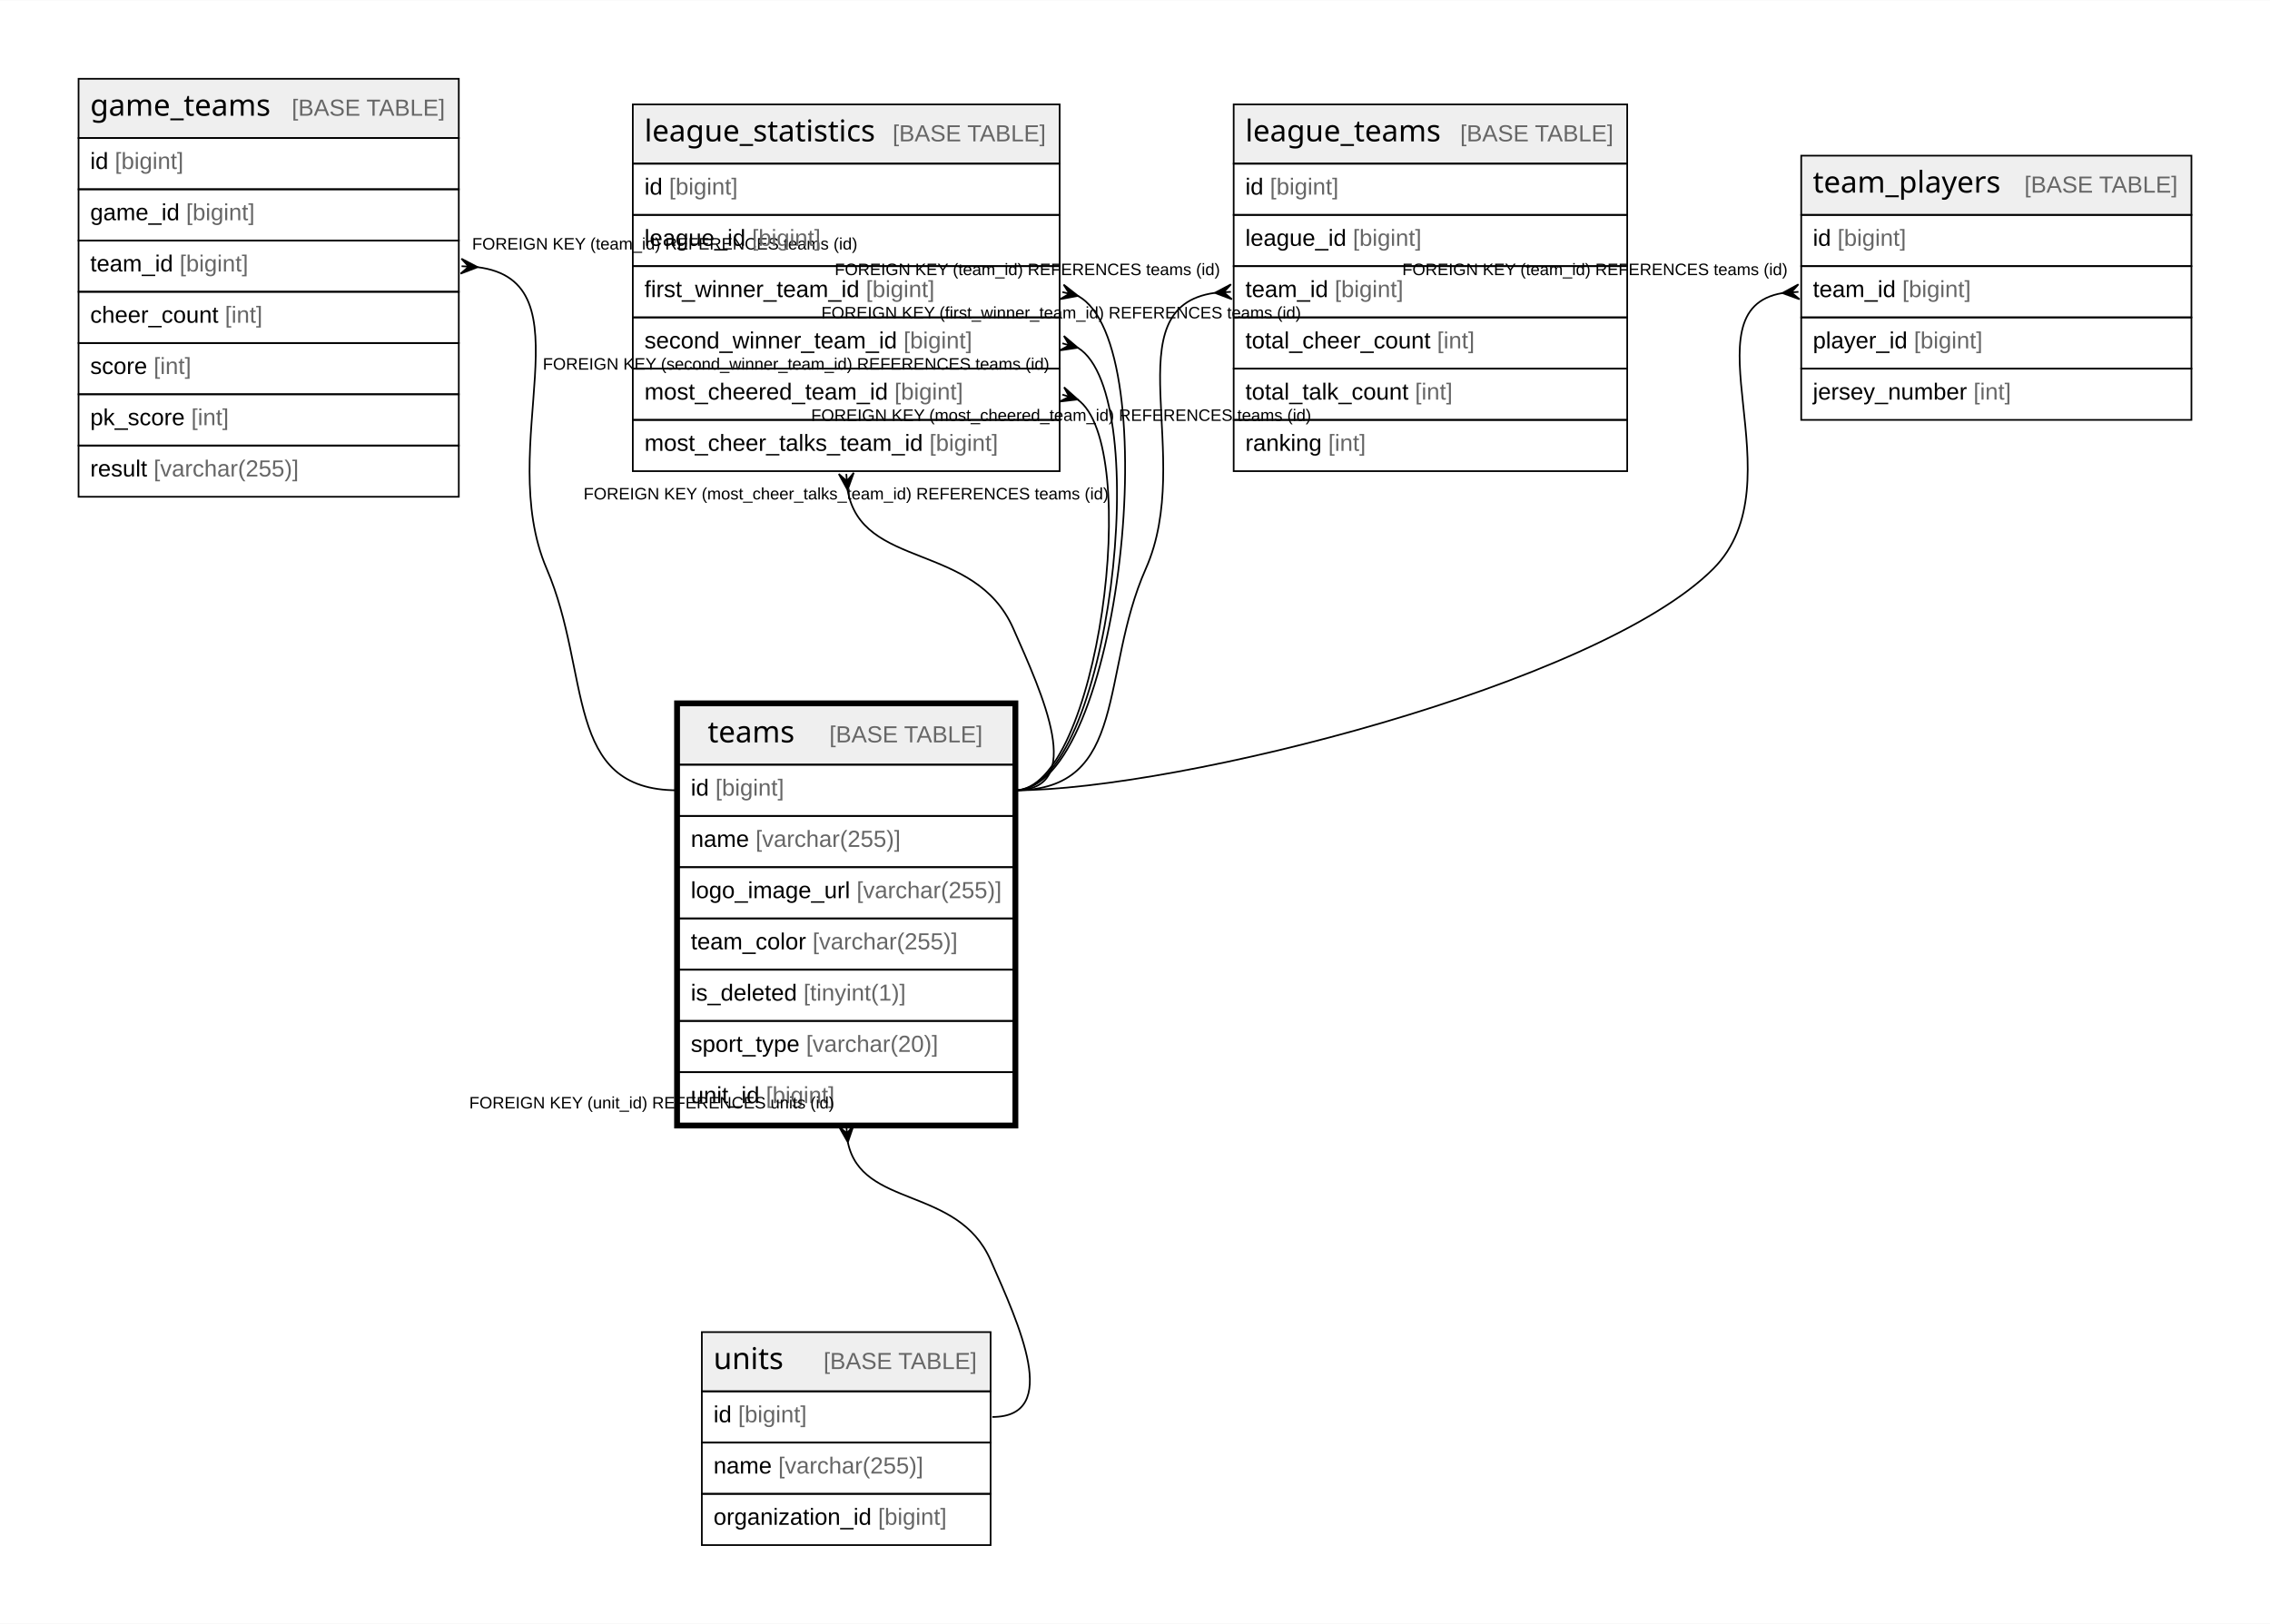
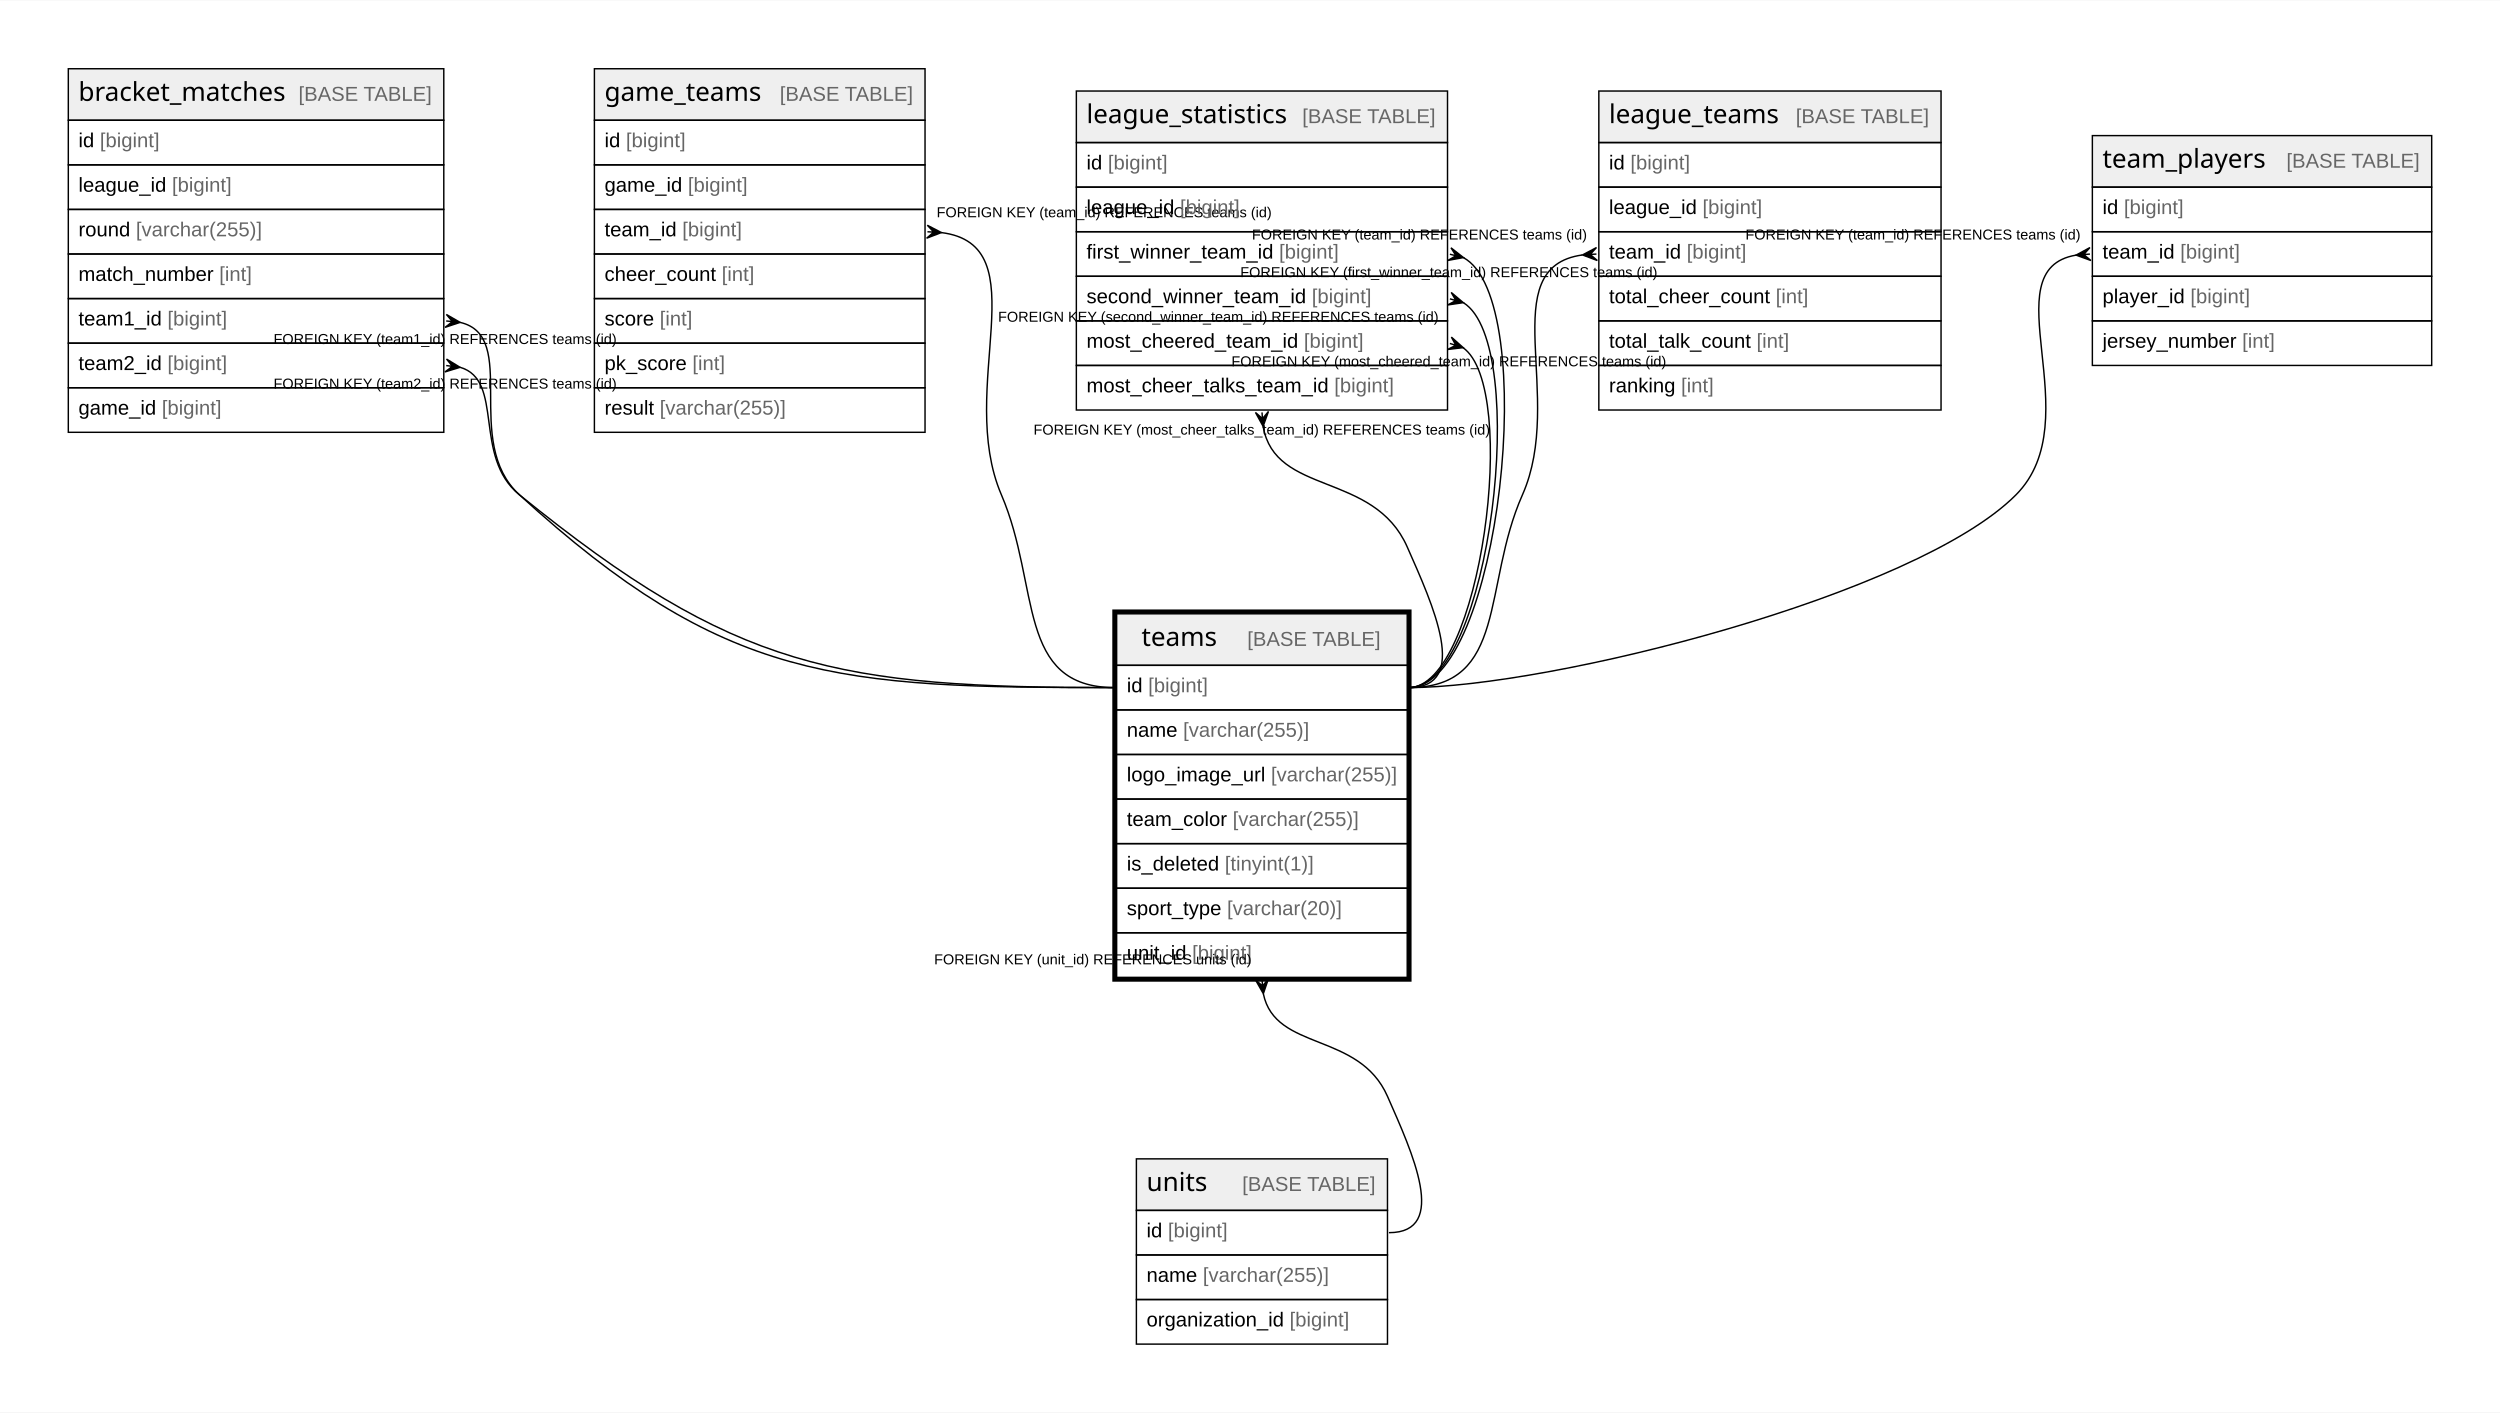
- <svg xmlns="http://www.w3.org/2000/svg" width="1364pt" height="976pt" viewBox="0.00 0.00 1363.85 975.60">
+ <svg xmlns="http://www.w3.org/2000/svg" width="1727pt" height="976pt" viewBox="0.00 0.00 1727.34 975.60">
  <g id="graph0" class="graph" transform="scale(1 1) rotate(0) translate(4 971.6)">
-     <polygon fill="white" stroke="none" points="-4,4 -4,-971.6 1359.85,-971.6 1359.85,4 -4,4" />
+     <polygon fill="white" stroke="none" points="-4,4 -4,-971.6 1723.34,-971.6 1723.34,4 -4,4" />
    <g id="node1" class="node">
-       <polygon fill="#efefef" stroke="none" points="404.04,-512.2 404.04,-547.8 604.81,-547.8 604.81,-512.2 404.04,-512.2" />
-       <polygon fill="none" stroke="black" points="404.04,-512.2 404.04,-547.8 604.81,-547.8 604.81,-512.2 404.04,-512.2" />
-       <text text-anchor="start" x="421.19" y="-525.6" font-family="Arial Bold" font-size="18.00">teams</text>
-       <text text-anchor="start" x="463.18" y="-525.6" font-family="Arial" font-size="14.00">    </text>
-       <text text-anchor="start" x="494.29" y="-525.6" font-family="Arial" font-size="14.00" fill="#666666">[BASE TABLE]</text>
-       <polygon fill="none" stroke="black" points="404.04,-481.4 404.04,-512.2 604.81,-512.2 604.81,-481.4 404.04,-481.4" />
-       <text text-anchor="start" x="411.04" y="-493.6" font-family="Arial" font-size="14.00">id </text>
-       <text text-anchor="start" x="425.83" y="-493.6" font-family="Arial" font-size="14.00" fill="#666666">[bigint]</text>
-       <polygon fill="none" stroke="black" points="404.04,-450.6 404.04,-481.4 604.81,-481.4 604.81,-450.6 404.04,-450.6" />
-       <text text-anchor="start" x="411.04" y="-462.8" font-family="Arial" font-size="14.00">name </text>
-       <text text-anchor="start" x="449.95" y="-462.8" font-family="Arial" font-size="14.00" fill="#666666">[varchar(255)]</text>
-       <polygon fill="none" stroke="black" points="404.04,-419.8 404.04,-450.6 604.81,-450.6 604.81,-419.8 404.04,-419.8" />
-       <text text-anchor="start" x="411.04" y="-432" font-family="Arial" font-size="14.00">logo_image_url </text>
-       <text text-anchor="start" x="510.66" y="-432" font-family="Arial" font-size="14.00" fill="#666666">[varchar(255)]</text>
-       <polygon fill="none" stroke="black" points="404.04,-389 404.04,-419.8 604.81,-419.8 604.81,-389 404.04,-389" />
-       <text text-anchor="start" x="411.04" y="-401.2" font-family="Arial" font-size="14.00">team_color </text>
-       <text text-anchor="start" x="484.19" y="-401.2" font-family="Arial" font-size="14.00" fill="#666666">[varchar(255)]</text>
-       <polygon fill="none" stroke="black" points="404.04,-358.2 404.04,-389 604.81,-389 604.81,-358.2 404.04,-358.2" />
-       <text text-anchor="start" x="411.04" y="-370.4" font-family="Arial" font-size="14.00">is_deleted </text>
-       <text text-anchor="start" x="478.76" y="-370.4" font-family="Arial" font-size="14.00" fill="#666666">[tinyint(1)]</text>
-       <polygon fill="none" stroke="black" points="404.04,-327.4 404.04,-358.2 604.81,-358.2 604.81,-327.4 404.04,-327.4" />
-       <text text-anchor="start" x="411.04" y="-339.6" font-family="Arial" font-size="14.00">sport_type </text>
-       <text text-anchor="start" x="480.31" y="-339.6" font-family="Arial" font-size="14.00" fill="#666666">[varchar(20)]</text>
-       <polygon fill="none" stroke="black" points="404.04,-296.6 404.04,-327.4 604.81,-327.4 604.81,-296.6 404.04,-296.6" />
-       <text text-anchor="start" x="411.04" y="-308.8" font-family="Arial" font-size="14.00">unit_id </text>
-       <text text-anchor="start" x="456.19" y="-308.8" font-family="Arial" font-size="14.00" fill="#666666">[bigint]</text>
-       <polygon fill="none" stroke="black" stroke-width="3" points="402.54,-295.1 402.54,-549.3 606.31,-549.3 606.31,-295.1 402.54,-295.1" />
-     </g>
-     <g id="node6" class="node">
-       <polygon fill="#efefef" stroke="none" points="417.68,-135.6 417.68,-171.2 591.18,-171.2 591.18,-135.6 417.68,-135.6" />
-       <polygon fill="none" stroke="black" points="417.68,-135.6 417.68,-171.2 591.18,-171.2 591.18,-135.6 417.68,-135.6" />
-       <text text-anchor="start" x="424.68" y="-149" font-family="Arial Bold" font-size="18.00">units</text>
-       <text text-anchor="start" x="459.69" y="-149" font-family="Arial" font-size="14.00">    </text>
-       <text text-anchor="start" x="490.8" y="-149" font-family="Arial" font-size="14.00" fill="#666666">[BASE TABLE]</text>
-       <polygon fill="none" stroke="black" points="417.68,-104.8 417.68,-135.6 591.18,-135.6 591.18,-104.8 417.68,-104.8" />
-       <text text-anchor="start" x="424.68" y="-117" font-family="Arial" font-size="14.00">id </text>
-       <text text-anchor="start" x="439.47" y="-117" font-family="Arial" font-size="14.00" fill="#666666">[bigint]</text>
-       <polygon fill="none" stroke="black" points="417.68,-74 417.68,-104.8 591.18,-104.8 591.18,-74 417.68,-74" />
-       <text text-anchor="start" x="424.68" y="-86.2" font-family="Arial" font-size="14.00">name </text>
-       <text text-anchor="start" x="463.59" y="-86.2" font-family="Arial" font-size="14.00" fill="#666666">[varchar(255)]</text>
-       <polygon fill="none" stroke="black" points="417.68,-43.2 417.68,-74 591.18,-74 591.18,-43.2 417.68,-43.2" />
-       <text text-anchor="start" x="424.68" y="-55.4" font-family="Arial" font-size="14.00">organization_id </text>
-       <text text-anchor="start" x="523.53" y="-55.4" font-family="Arial" font-size="14.00" fill="#666666">[bigint]</text>
-     </g>
-     <g id="edge8" class="edge">
-       <path fill="none" stroke="black" d="M505.41,-285.24C513.66,-245.32 571.44,-259.24 591.18,-214.4 608.04,-176.08 634.04,-120.2 592.18,-120.2" />
-       <polygon fill="black" stroke="black" points="505.4,-285.31 499.98,-294.84 504.9,-290.62 504.49,-294.93 504.49,-294.93 504.49,-294.93 504.9,-290.62 508.94,-295.69 505.4,-285.31" />
-       <text text-anchor="start" x="277.93" y="-305.6" font-family="Arial" font-size="10.00">FOREIGN KEY (unit_id) REFERENCES units (id)</text>
+       <polygon fill="#efefef" stroke="none" points="767.53,-512.2 767.53,-547.8 968.3,-547.8 968.3,-512.2 767.53,-512.2" />
+       <polygon fill="none" stroke="black" points="767.53,-512.2 767.53,-547.8 968.3,-547.8 968.3,-512.2 767.53,-512.2" />
+       <text text-anchor="start" x="784.68" y="-525.6" font-family="Arial Bold" font-size="18.00">teams</text>
+       <text text-anchor="start" x="826.66" y="-525.6" font-family="Arial" font-size="14.00">    </text>
+       <text text-anchor="start" x="857.78" y="-525.6" font-family="Arial" font-size="14.00" fill="#666666">[BASE TABLE]</text>
+       <polygon fill="none" stroke="black" points="767.53,-481.4 767.53,-512.2 968.3,-512.2 968.3,-481.4 767.53,-481.4" />
+       <text text-anchor="start" x="774.53" y="-493.6" font-family="Arial" font-size="14.00">id </text>
+       <text text-anchor="start" x="789.32" y="-493.6" font-family="Arial" font-size="14.00" fill="#666666">[bigint]</text>
+       <polygon fill="none" stroke="black" points="767.53,-450.6 767.53,-481.4 968.3,-481.4 968.3,-450.6 767.53,-450.6" />
+       <text text-anchor="start" x="774.53" y="-462.8" font-family="Arial" font-size="14.00">name </text>
+       <text text-anchor="start" x="813.44" y="-462.8" font-family="Arial" font-size="14.00" fill="#666666">[varchar(255)]</text>
+       <polygon fill="none" stroke="black" points="767.53,-419.8 767.53,-450.6 968.3,-450.6 968.3,-419.8 767.53,-419.8" />
+       <text text-anchor="start" x="774.53" y="-432" font-family="Arial" font-size="14.00">logo_image_url </text>
+       <text text-anchor="start" x="874.15" y="-432" font-family="Arial" font-size="14.00" fill="#666666">[varchar(255)]</text>
+       <polygon fill="none" stroke="black" points="767.53,-389 767.53,-419.8 968.3,-419.8 968.3,-389 767.53,-389" />
+       <text text-anchor="start" x="774.53" y="-401.2" font-family="Arial" font-size="14.00">team_color </text>
+       <text text-anchor="start" x="847.68" y="-401.2" font-family="Arial" font-size="14.00" fill="#666666">[varchar(255)]</text>
+       <polygon fill="none" stroke="black" points="767.53,-358.2 767.53,-389 968.3,-389 968.3,-358.2 767.53,-358.2" />
+       <text text-anchor="start" x="774.53" y="-370.4" font-family="Arial" font-size="14.00">is_deleted </text>
+       <text text-anchor="start" x="842.25" y="-370.4" font-family="Arial" font-size="14.00" fill="#666666">[tinyint(1)]</text>
+       <polygon fill="none" stroke="black" points="767.53,-327.4 767.53,-358.2 968.3,-358.2 968.3,-327.4 767.53,-327.4" />
+       <text text-anchor="start" x="774.53" y="-339.6" font-family="Arial" font-size="14.00">sport_type </text>
+       <text text-anchor="start" x="843.79" y="-339.6" font-family="Arial" font-size="14.00" fill="#666666">[varchar(20)]</text>
+       <polygon fill="none" stroke="black" points="767.53,-296.6 767.53,-327.4 968.3,-327.4 968.3,-296.6 767.53,-296.6" />
+       <text text-anchor="start" x="774.53" y="-308.8" font-family="Arial" font-size="14.00">unit_id </text>
+       <text text-anchor="start" x="819.68" y="-308.8" font-family="Arial" font-size="14.00" fill="#666666">[bigint]</text>
+       <polygon fill="none" stroke="black" stroke-width="3" points="766.03,-295.1 766.03,-549.3 969.8,-549.3 969.8,-295.1 766.03,-295.1" />
+     </g>
+     <g id="node7" class="node">
+       <polygon fill="#efefef" stroke="none" points="781.17,-135.6 781.17,-171.2 954.66,-171.2 954.66,-135.6 781.17,-135.6" />
+       <polygon fill="none" stroke="black" points="781.17,-135.6 781.17,-171.2 954.66,-171.2 954.66,-135.6 781.17,-135.6" />
+       <text text-anchor="start" x="788.17" y="-149" font-family="Arial Bold" font-size="18.00">units</text>
+       <text text-anchor="start" x="823.17" y="-149" font-family="Arial" font-size="14.00">    </text>
+       <text text-anchor="start" x="854.29" y="-149" font-family="Arial" font-size="14.00" fill="#666666">[BASE TABLE]</text>
+       <polygon fill="none" stroke="black" points="781.17,-104.8 781.17,-135.6 954.66,-135.6 954.66,-104.8 781.17,-104.8" />
+       <text text-anchor="start" x="788.17" y="-117" font-family="Arial" font-size="14.00">id </text>
+       <text text-anchor="start" x="802.95" y="-117" font-family="Arial" font-size="14.00" fill="#666666">[bigint]</text>
+       <polygon fill="none" stroke="black" points="781.17,-74 781.17,-104.8 954.66,-104.8 954.66,-74 781.17,-74" />
+       <text text-anchor="start" x="788.17" y="-86.2" font-family="Arial" font-size="14.00">name </text>
+       <text text-anchor="start" x="827.08" y="-86.2" font-family="Arial" font-size="14.00" fill="#666666">[varchar(255)]</text>
+       <polygon fill="none" stroke="black" points="781.17,-43.2 781.17,-74 954.66,-74 954.66,-43.2 781.17,-43.2" />
+       <text text-anchor="start" x="788.17" y="-55.4" font-family="Arial" font-size="14.00">organization_id </text>
+       <text text-anchor="start" x="887.01" y="-55.4" font-family="Arial" font-size="14.00" fill="#666666">[bigint]</text>
+     </g>
+     <g id="edge10" class="edge">
+       <path fill="none" stroke="black" d="M868.9,-285.24C877.15,-245.32 934.93,-259.24 954.66,-214.4 971.52,-176.08 997.53,-120.2 955.66,-120.2" />
+       <polygon fill="black" stroke="black" points="868.89,-285.31 863.47,-294.84 868.39,-290.62 867.98,-294.93 867.98,-294.93 867.98,-294.93 868.39,-290.62 872.42,-295.69 868.89,-285.31" />
+       <text text-anchor="start" x="641.42" y="-305.6" font-family="Arial" font-size="10.00">FOREIGN KEY (unit_id) REFERENCES units (id)</text>
    </g>
    <g id="node2" class="node">
-       <polygon fill="#efefef" stroke="none" points="43.2,-888.8 43.2,-924.4 271.65,-924.4 271.65,-888.8 43.2,-888.8" />
-       <polygon fill="none" stroke="black" points="43.2,-888.8 43.2,-924.4 271.65,-924.4 271.65,-888.8 43.2,-888.8" />
-       <text text-anchor="start" x="50.2" y="-902.2" font-family="Arial Bold" font-size="18.00">game_teams</text>
-       <text text-anchor="start" x="140.16" y="-902.2" font-family="Arial" font-size="14.00">    </text>
-       <text text-anchor="start" x="171.28" y="-902.2" font-family="Arial" font-size="14.00" fill="#666666">[BASE TABLE]</text>
-       <polygon fill="none" stroke="black" points="43.2,-858 43.2,-888.8 271.65,-888.8 271.65,-858 43.2,-858" />
+       <polygon fill="#efefef" stroke="none" points="43.2,-888.8 43.2,-924.4 302.63,-924.4 302.63,-888.8 43.2,-888.8" />
+       <polygon fill="none" stroke="black" points="43.2,-888.8 43.2,-924.4 302.63,-924.4 302.63,-888.8 43.2,-888.8" />
+       <text text-anchor="start" x="50.2" y="-902.2" font-family="Arial Bold" font-size="18.00">bracket_matches</text>
+       <text text-anchor="start" x="171.14" y="-902.2" font-family="Arial" font-size="14.00">    </text>
+       <text text-anchor="start" x="202.25" y="-902.2" font-family="Arial" font-size="14.00" fill="#666666">[BASE TABLE]</text>
+       <polygon fill="none" stroke="black" points="43.2,-858 43.2,-888.8 302.63,-888.8 302.63,-858 43.2,-858" />
      <text text-anchor="start" x="50.2" y="-870.2" font-family="Arial" font-size="14.00">id </text>
      <text text-anchor="start" x="64.99" y="-870.2" font-family="Arial" font-size="14.00" fill="#666666">[bigint]</text>
-       <polygon fill="none" stroke="black" points="43.2,-827.2 43.2,-858 271.65,-858 271.65,-827.2 43.2,-827.2" />
-       <text text-anchor="start" x="50.2" y="-839.4" font-family="Arial" font-size="14.00">game_id </text>
-       <text text-anchor="start" x="107.79" y="-839.4" font-family="Arial" font-size="14.00" fill="#666666">[bigint]</text>
-       <polygon fill="none" stroke="black" points="43.2,-796.4 43.2,-827.2 271.65,-827.2 271.65,-796.4 43.2,-796.4" />
-       <text text-anchor="start" x="50.2" y="-808.6" font-family="Arial" font-size="14.00">team_id </text>
-       <text text-anchor="start" x="103.9" y="-808.6" font-family="Arial" font-size="14.00" fill="#666666">[bigint]</text>
-       <polygon fill="none" stroke="black" points="43.2,-765.6 43.2,-796.4 271.65,-796.4 271.65,-765.6 43.2,-765.6" />
-       <text text-anchor="start" x="50.2" y="-777.8" font-family="Arial" font-size="14.00">cheer_count </text>
-       <text text-anchor="start" x="131.14" y="-777.8" font-family="Arial" font-size="14.00" fill="#666666">[int]</text>
-       <polygon fill="none" stroke="black" points="43.2,-734.8 43.2,-765.6 271.65,-765.6 271.65,-734.8 43.2,-734.8" />
-       <text text-anchor="start" x="50.2" y="-747" font-family="Arial" font-size="14.00">score </text>
-       <text text-anchor="start" x="88.32" y="-747" font-family="Arial" font-size="14.00" fill="#666666">[int]</text>
-       <polygon fill="none" stroke="black" points="43.2,-704 43.2,-734.8 271.65,-734.8 271.65,-704 43.2,-704" />
-       <text text-anchor="start" x="50.2" y="-716.2" font-family="Arial" font-size="14.00">pk_score </text>
-       <text text-anchor="start" x="110.9" y="-716.2" font-family="Arial" font-size="14.00" fill="#666666">[int]</text>
-       <polygon fill="none" stroke="black" points="43.2,-673.2 43.2,-704 271.65,-704 271.65,-673.2 43.2,-673.2" />
-       <text text-anchor="start" x="50.2" y="-685.4" font-family="Arial" font-size="14.00">result </text>
-       <text text-anchor="start" x="88.32" y="-685.4" font-family="Arial" font-size="14.00" fill="#666666">[varchar(255)]</text>
+       <polygon fill="none" stroke="black" points="43.2,-827.2 43.2,-858 302.63,-858 302.63,-827.2 43.2,-827.2" />
+       <text text-anchor="start" x="50.2" y="-839.4" font-family="Arial" font-size="14.00">league_id </text>
+       <text text-anchor="start" x="114.81" y="-839.4" font-family="Arial" font-size="14.00" fill="#666666">[bigint]</text>
+       <polygon fill="none" stroke="black" points="43.2,-796.4 43.2,-827.2 302.63,-827.2 302.63,-796.4 43.2,-796.4" />
+       <text text-anchor="start" x="50.2" y="-808.6" font-family="Arial" font-size="14.00">round </text>
+       <text text-anchor="start" x="89.9" y="-808.6" font-family="Arial" font-size="14.00" fill="#666666">[varchar(255)]</text>
+       <polygon fill="none" stroke="black" points="43.2,-765.6 43.2,-796.4 302.63,-796.4 302.63,-765.6 43.2,-765.6" />
+       <text text-anchor="start" x="50.2" y="-777.8" font-family="Arial" font-size="14.00">match_number </text>
+       <text text-anchor="start" x="147.47" y="-777.8" font-family="Arial" font-size="14.00" fill="#666666">[int]</text>
+       <polygon fill="none" stroke="black" points="43.2,-734.8 43.2,-765.6 302.63,-765.6 302.63,-734.8 43.2,-734.8" />
+       <text text-anchor="start" x="50.2" y="-747" font-family="Arial" font-size="14.00">team1_id </text>
+       <text text-anchor="start" x="111.68" y="-747" font-family="Arial" font-size="14.00" fill="#666666">[bigint]</text>
+       <polygon fill="none" stroke="black" points="43.2,-704 43.2,-734.8 302.63,-734.8 302.63,-704 43.2,-704" />
+       <text text-anchor="start" x="50.2" y="-716.2" font-family="Arial" font-size="14.00">team2_id </text>
+       <text text-anchor="start" x="111.68" y="-716.2" font-family="Arial" font-size="14.00" fill="#666666">[bigint]</text>
+       <polygon fill="none" stroke="black" points="43.2,-673.2 43.2,-704 302.63,-704 302.63,-673.2 43.2,-673.2" />
+       <text text-anchor="start" x="50.2" y="-685.4" font-family="Arial" font-size="14.00">game_id </text>
+       <text text-anchor="start" x="107.79" y="-685.4" font-family="Arial" font-size="14.00" fill="#666666">[bigint]</text>
    </g>
    <g id="edge1" class="edge">
-       <path fill="none" stroke="black" d="M282.68,-811.23C351.23,-802.86 292.72,-703.89 324.43,-630 351.53,-566.83 334.3,-496.8 403.04,-496.8" />
-       <polygon fill="black" stroke="black" points="282.97,-811.21 272.73,-807.29 277.65,-811.52 273.32,-811.76 273.32,-811.76 273.32,-811.76 277.65,-811.52 273.24,-816.27 282.97,-811.21" />
-       <text text-anchor="start" x="279.65" y="-821.8" font-family="Arial" font-size="10.00">FOREIGN KEY (team_id) REFERENCES teams (id)</text>
+       <path fill="none" stroke="black" d="M313.83,-749.16C355.52,-739.62 314.88,-666.57 354.91,-630 496.88,-500.31 574.25,-496.8 766.53,-496.8" />
+       <polygon fill="black" stroke="black" points="313.91,-749.16 303.5,-745.69 308.6,-749.69 304.29,-750.13 304.29,-750.13 304.29,-750.13 308.6,-749.69 304.41,-754.64 313.91,-749.16" />
+       <text text-anchor="start" x="184.99" y="-734.2" font-family="Arial" font-size="10.00">FOREIGN KEY (team1_id) REFERENCES teams (id)</text>
+     </g>
+     <g id="edge2" class="edge">
+       <path fill="none" stroke="black" d="M313.84,-718.12C344.75,-709.23 322.39,-656.38 354.91,-630 504.25,-508.88 574.25,-496.8 766.53,-496.8" />
+       <polygon fill="black" stroke="black" points="313.88,-718.11 303.4,-714.89 308.59,-718.78 304.29,-719.32 304.29,-719.32 304.29,-719.32 308.59,-718.78 304.52,-723.82 313.88,-718.11" />
+       <text text-anchor="start" x="184.99" y="-703.4" font-family="Arial" font-size="10.00">FOREIGN KEY (team2_id) REFERENCES teams (id)</text>
    </g>
    <g id="node3" class="node">
-       <polygon fill="#efefef" stroke="none" points="376.2,-873.4 376.2,-909 632.66,-909 632.66,-873.4 376.2,-873.4" />
-       <polygon fill="none" stroke="black" points="376.2,-873.4 376.2,-909 632.66,-909 632.66,-873.4 376.2,-873.4" />
-       <text text-anchor="start" x="383.2" y="-886.8" font-family="Arial Bold" font-size="18.00">league_statistics</text>
-       <text text-anchor="start" x="501.17" y="-886.8" font-family="Arial" font-size="14.00">    </text>
-       <text text-anchor="start" x="532.28" y="-886.8" font-family="Arial" font-size="14.00" fill="#666666">[BASE TABLE]</text>
-       <polygon fill="none" stroke="black" points="376.2,-842.6 376.2,-873.4 632.66,-873.4 632.66,-842.6 376.2,-842.6" />
-       <text text-anchor="start" x="383.2" y="-854.8" font-family="Arial" font-size="14.00">id </text>
-       <text text-anchor="start" x="397.99" y="-854.8" font-family="Arial" font-size="14.00" fill="#666666">[bigint]</text>
-       <polygon fill="none" stroke="black" points="376.2,-811.8 376.2,-842.6 632.66,-842.6 632.66,-811.8 376.2,-811.8" />
-       <text text-anchor="start" x="383.2" y="-824" font-family="Arial" font-size="14.00">league_id </text>
-       <text text-anchor="start" x="447.81" y="-824" font-family="Arial" font-size="14.00" fill="#666666">[bigint]</text>
-       <polygon fill="none" stroke="black" points="376.2,-781 376.2,-811.8 632.66,-811.8 632.66,-781 376.2,-781" />
-       <text text-anchor="start" x="383.2" y="-793.2" font-family="Arial" font-size="14.00">first_winner_team_id </text>
-       <text text-anchor="start" x="516.26" y="-793.2" font-family="Arial" font-size="14.00" fill="#666666">[bigint]</text>
-       <polygon fill="none" stroke="black" points="376.2,-750.2 376.2,-781 632.66,-781 632.66,-750.2 376.2,-750.2" />
-       <text text-anchor="start" x="383.2" y="-762.4" font-family="Arial" font-size="14.00">second_winner_team_id </text>
-       <text text-anchor="start" x="538.85" y="-762.4" font-family="Arial" font-size="14.00" fill="#666666">[bigint]</text>
-       <polygon fill="none" stroke="black" points="376.2,-719.4 376.2,-750.2 632.66,-750.2 632.66,-719.4 376.2,-719.4" />
-       <text text-anchor="start" x="383.2" y="-731.6" font-family="Arial" font-size="14.00">most_cheered_team_id </text>
-       <text text-anchor="start" x="533.4" y="-731.6" font-family="Arial" font-size="14.00" fill="#666666">[bigint]</text>
-       <polygon fill="none" stroke="black" points="376.2,-688.6 376.2,-719.4 632.66,-719.4 632.66,-688.6 376.2,-688.6" />
-       <text text-anchor="start" x="383.2" y="-700.8" font-family="Arial" font-size="14.00">most_cheer_talks_team_id </text>
-       <text text-anchor="start" x="554.4" y="-700.8" font-family="Arial" font-size="14.00" fill="#666666">[bigint]</text>
-     </g>
-     <g id="edge2" class="edge">
-       <path fill="none" stroke="black" d="M643.45,-793.99C697.47,-765.63 669.15,-496.8 605.81,-496.8" />
-       <polygon fill="black" stroke="black" points="643.69,-793.93 632.9,-791.95 638.51,-795.2 634.3,-796.24 634.3,-796.24 634.3,-796.24 638.51,-795.2 635.06,-800.69 643.69,-793.93" />
-       <text text-anchor="start" x="489.45" y="-780.4" font-family="Arial" font-size="10.00">FOREIGN KEY (first_winner_team_id) REFERENCES teams (id)</text>
+       <polygon fill="#efefef" stroke="none" points="406.69,-888.8 406.69,-924.4 635.14,-924.4 635.14,-888.8 406.69,-888.8" />
+       <polygon fill="none" stroke="black" points="406.69,-888.8 406.69,-924.4 635.14,-924.4 635.14,-888.8 406.69,-888.8" />
+       <text text-anchor="start" x="413.69" y="-902.2" font-family="Arial Bold" font-size="18.00">game_teams</text>
+       <text text-anchor="start" x="503.65" y="-902.2" font-family="Arial" font-size="14.00">    </text>
+       <text text-anchor="start" x="534.77" y="-902.2" font-family="Arial" font-size="14.00" fill="#666666">[BASE TABLE]</text>
+       <polygon fill="none" stroke="black" points="406.69,-858 406.69,-888.8 635.14,-888.8 635.14,-858 406.69,-858" />
+       <text text-anchor="start" x="413.69" y="-870.2" font-family="Arial" font-size="14.00">id </text>
+       <text text-anchor="start" x="428.47" y="-870.2" font-family="Arial" font-size="14.00" fill="#666666">[bigint]</text>
+       <polygon fill="none" stroke="black" points="406.69,-827.2 406.69,-858 635.14,-858 635.14,-827.2 406.69,-827.2" />
+       <text text-anchor="start" x="413.69" y="-839.4" font-family="Arial" font-size="14.00">game_id </text>
+       <text text-anchor="start" x="471.28" y="-839.4" font-family="Arial" font-size="14.00" fill="#666666">[bigint]</text>
+       <polygon fill="none" stroke="black" points="406.69,-796.4 406.69,-827.2 635.14,-827.2 635.14,-796.4 406.69,-796.4" />
+       <text text-anchor="start" x="413.69" y="-808.6" font-family="Arial" font-size="14.00">team_id </text>
+       <text text-anchor="start" x="467.38" y="-808.6" font-family="Arial" font-size="14.00" fill="#666666">[bigint]</text>
+       <polygon fill="none" stroke="black" points="406.69,-765.6 406.69,-796.4 635.14,-796.4 635.14,-765.6 406.69,-765.6" />
+       <text text-anchor="start" x="413.69" y="-777.8" font-family="Arial" font-size="14.00">cheer_count </text>
+       <text text-anchor="start" x="494.63" y="-777.8" font-family="Arial" font-size="14.00" fill="#666666">[int]</text>
+       <polygon fill="none" stroke="black" points="406.69,-734.8 406.69,-765.6 635.14,-765.6 635.14,-734.8 406.69,-734.8" />
+       <text text-anchor="start" x="413.69" y="-747" font-family="Arial" font-size="14.00">score </text>
+       <text text-anchor="start" x="451.81" y="-747" font-family="Arial" font-size="14.00" fill="#666666">[int]</text>
+       <polygon fill="none" stroke="black" points="406.69,-704 406.69,-734.8 635.14,-734.8 635.14,-704 406.69,-704" />
+       <text text-anchor="start" x="413.69" y="-716.2" font-family="Arial" font-size="14.00">pk_score </text>
+       <text text-anchor="start" x="474.38" y="-716.2" font-family="Arial" font-size="14.00" fill="#666666">[int]</text>
+       <polygon fill="none" stroke="black" points="406.69,-673.2 406.69,-704 635.14,-704 635.14,-673.2 406.69,-673.2" />
+       <text text-anchor="start" x="413.69" y="-685.4" font-family="Arial" font-size="14.00">result </text>
+       <text text-anchor="start" x="451.81" y="-685.4" font-family="Arial" font-size="14.00" fill="#666666">[varchar(255)]</text>
    </g>
    <g id="edge3" class="edge">
-       <path fill="none" stroke="black" d="M643.21,-731.79C683.09,-704.24 655.52,-496.8 605.81,-496.8" />
-       <polygon fill="black" stroke="black" points="643.51,-731.69 632.62,-730.41 638.42,-733.3 634.29,-734.6 634.29,-734.6 634.29,-734.6 638.42,-733.3 635.33,-738.99 643.51,-731.69" />
-       <text text-anchor="start" x="483.33" y="-718.8" font-family="Arial" font-size="10.00">FOREIGN KEY (most_cheered_team_id) REFERENCES teams (id)</text>
+       <path fill="none" stroke="black" d="M646.16,-811.23C714.72,-802.86 656.21,-703.89 687.91,-630 715.02,-566.83 697.79,-496.8 766.53,-496.8" />
+       <polygon fill="black" stroke="black" points="646.46,-811.21 636.22,-807.29 641.13,-811.52 636.81,-811.76 636.81,-811.76 636.81,-811.76 641.13,-811.52 636.73,-816.27 646.46,-811.21" />
+       <text text-anchor="start" x="643.14" y="-821.8" font-family="Arial" font-size="10.00">FOREIGN KEY (team_id) REFERENCES teams (id)</text>
+     </g>
+     <g id="node4" class="node">
+       <polygon fill="#efefef" stroke="none" points="739.69,-873.4 739.69,-909 996.14,-909 996.14,-873.4 739.69,-873.4" />
+       <polygon fill="none" stroke="black" points="739.69,-873.4 739.69,-909 996.14,-909 996.14,-873.4 739.69,-873.4" />
+       <text text-anchor="start" x="746.69" y="-886.8" font-family="Arial Bold" font-size="18.00">league_statistics</text>
+       <text text-anchor="start" x="864.65" y="-886.8" font-family="Arial" font-size="14.00">    </text>
+       <text text-anchor="start" x="895.77" y="-886.8" font-family="Arial" font-size="14.00" fill="#666666">[BASE TABLE]</text>
+       <polygon fill="none" stroke="black" points="739.69,-842.6 739.69,-873.4 996.14,-873.4 996.14,-842.6 739.69,-842.6" />
+       <text text-anchor="start" x="746.69" y="-854.8" font-family="Arial" font-size="14.00">id </text>
+       <text text-anchor="start" x="761.47" y="-854.8" font-family="Arial" font-size="14.00" fill="#666666">[bigint]</text>
+       <polygon fill="none" stroke="black" points="739.69,-811.8 739.69,-842.6 996.14,-842.6 996.14,-811.8 739.69,-811.8" />
+       <text text-anchor="start" x="746.69" y="-824" font-family="Arial" font-size="14.00">league_id </text>
+       <text text-anchor="start" x="811.3" y="-824" font-family="Arial" font-size="14.00" fill="#666666">[bigint]</text>
+       <polygon fill="none" stroke="black" points="739.69,-781 739.69,-811.8 996.14,-811.8 996.14,-781 739.69,-781" />
+       <text text-anchor="start" x="746.69" y="-793.2" font-family="Arial" font-size="14.00">first_winner_team_id </text>
+       <text text-anchor="start" x="879.75" y="-793.2" font-family="Arial" font-size="14.00" fill="#666666">[bigint]</text>
+       <polygon fill="none" stroke="black" points="739.69,-750.2 739.69,-781 996.14,-781 996.14,-750.2 739.69,-750.2" />
+       <text text-anchor="start" x="746.69" y="-762.4" font-family="Arial" font-size="14.00">second_winner_team_id </text>
+       <text text-anchor="start" x="902.34" y="-762.4" font-family="Arial" font-size="14.00" fill="#666666">[bigint]</text>
+       <polygon fill="none" stroke="black" points="739.69,-719.4 739.69,-750.2 996.14,-750.2 996.14,-719.4 739.69,-719.4" />
+       <text text-anchor="start" x="746.69" y="-731.6" font-family="Arial" font-size="14.00">most_cheered_team_id </text>
+       <text text-anchor="start" x="896.88" y="-731.6" font-family="Arial" font-size="14.00" fill="#666666">[bigint]</text>
+       <polygon fill="none" stroke="black" points="739.69,-688.6 739.69,-719.4 996.14,-719.4 996.14,-688.6 739.69,-688.6" />
+       <text text-anchor="start" x="746.69" y="-700.8" font-family="Arial" font-size="14.00">most_cheer_talks_team_id </text>
+       <text text-anchor="start" x="917.88" y="-700.8" font-family="Arial" font-size="14.00" fill="#666666">[bigint]</text>
    </g>
    <g id="edge4" class="edge">
-       <path fill="none" stroke="black" d="M505.23,-677.41C513.41,-629.12 581.69,-646.43 604.81,-594 622.24,-554.47 649.01,-496.8 605.81,-496.8" />
-       <polygon fill="black" stroke="black" points="505.24,-677.3 499.97,-686.91 504.82,-682.62 504.48,-686.93 504.48,-686.93 504.48,-686.93 504.82,-682.62 508.94,-687.62 505.24,-677.3" />
-       <text text-anchor="start" x="346.6" y="-671.6" font-family="Arial" font-size="10.00">FOREIGN KEY (most_cheer_talks_team_id) REFERENCES teams (id)</text>
+       <path fill="none" stroke="black" d="M1006.94,-793.99C1060.96,-765.63 1032.63,-496.8 969.3,-496.8" />
+       <polygon fill="black" stroke="black" points="1007.18,-793.93 996.39,-791.95 1002,-795.2 997.79,-796.24 997.79,-796.24 997.79,-796.24 1002,-795.2 998.54,-800.69 1007.18,-793.93" />
+       <text text-anchor="start" x="852.94" y="-780.4" font-family="Arial" font-size="10.00">FOREIGN KEY (first_winner_team_id) REFERENCES teams (id)</text>
    </g>
    <g id="edge5" class="edge">
-       <path fill="none" stroke="black" d="M643.61,-762.76C690.22,-734.04 662.23,-496.8 605.81,-496.8" />
-       <polygon fill="black" stroke="black" points="643.59,-762.77 632.74,-761.18 638.46,-764.23 634.3,-765.42 634.3,-765.42 634.3,-765.42 638.46,-764.23 635.21,-769.84 643.59,-762.77" />
-       <text text-anchor="start" x="322.11" y="-749.6" font-family="Arial" font-size="10.00">FOREIGN KEY (second_winner_team_id) REFERENCES teams (id)</text>
-     </g>
-     <g id="node4" class="node">
-       <polygon fill="#efefef" stroke="none" points="737.21,-873.4 737.21,-909 973.65,-909 973.65,-873.4 737.21,-873.4" />
-       <polygon fill="none" stroke="black" points="737.21,-873.4 737.21,-909 973.65,-909 973.65,-873.4 737.21,-873.4" />
-       <text text-anchor="start" x="744.21" y="-886.8" font-family="Arial Bold" font-size="18.00">league_teams</text>
-       <text text-anchor="start" x="842.16" y="-886.8" font-family="Arial" font-size="14.00">    </text>
-       <text text-anchor="start" x="873.28" y="-886.8" font-family="Arial" font-size="14.00" fill="#666666">[BASE TABLE]</text>
-       <polygon fill="none" stroke="black" points="737.21,-842.6 737.21,-873.4 973.65,-873.4 973.65,-842.6 737.21,-842.6" />
-       <text text-anchor="start" x="744.21" y="-854.8" font-family="Arial" font-size="14.00">id </text>
-       <text text-anchor="start" x="758.99" y="-854.8" font-family="Arial" font-size="14.00" fill="#666666">[bigint]</text>
-       <polygon fill="none" stroke="black" points="737.21,-811.8 737.21,-842.6 973.65,-842.6 973.65,-811.8 737.21,-811.8" />
-       <text text-anchor="start" x="744.21" y="-824" font-family="Arial" font-size="14.00">league_id </text>
-       <text text-anchor="start" x="808.82" y="-824" font-family="Arial" font-size="14.00" fill="#666666">[bigint]</text>
-       <polygon fill="none" stroke="black" points="737.21,-781 737.21,-811.8 973.65,-811.8 973.65,-781 737.21,-781" />
-       <text text-anchor="start" x="744.21" y="-793.2" font-family="Arial" font-size="14.00">team_id </text>
-       <text text-anchor="start" x="797.9" y="-793.2" font-family="Arial" font-size="14.00" fill="#666666">[bigint]</text>
-       <polygon fill="none" stroke="black" points="737.21,-750.2 737.21,-781 973.65,-781 973.65,-750.2 737.21,-750.2" />
-       <text text-anchor="start" x="744.21" y="-762.4" font-family="Arial" font-size="14.00">total_cheer_count </text>
-       <text text-anchor="start" x="859.4" y="-762.4" font-family="Arial" font-size="14.00" fill="#666666">[int]</text>
-       <polygon fill="none" stroke="black" points="737.21,-719.4 737.21,-750.2 973.65,-750.2 973.65,-719.4 737.21,-719.4" />
-       <text text-anchor="start" x="744.21" y="-731.6" font-family="Arial" font-size="14.00">total_talk_count </text>
-       <text text-anchor="start" x="846.16" y="-731.6" font-family="Arial" font-size="14.00" fill="#666666">[int]</text>
-       <polygon fill="none" stroke="black" points="737.21,-688.6 737.21,-719.4 973.65,-719.4 973.65,-688.6 737.21,-688.6" />
-       <text text-anchor="start" x="744.21" y="-700.8" font-family="Arial" font-size="14.00">ranking </text>
-       <text text-anchor="start" x="794.01" y="-700.8" font-family="Arial" font-size="14.00" fill="#666666">[int]</text>
+       <path fill="none" stroke="black" d="M1006.69,-731.79C1046.58,-704.24 1019.01,-496.8 969.3,-496.8" />
+       <polygon fill="black" stroke="black" points="1007,-731.69 996.11,-730.41 1001.91,-733.3 997.78,-734.6 997.78,-734.6 997.78,-734.6 1001.91,-733.3 998.81,-738.99 1007,-731.69" />
+       <text text-anchor="start" x="846.82" y="-718.8" font-family="Arial" font-size="10.00">FOREIGN KEY (most_cheered_team_id) REFERENCES teams (id)</text>
    </g>
    <g id="edge6" class="edge">
-       <path fill="none" stroke="black" d="M725.8,-795.73C664.11,-787.12 714.29,-697.35 684.43,-630 656.56,-567.16 674.55,-496.8 605.81,-496.8" />
-       <polygon fill="black" stroke="black" points="725.89,-795.74 735.58,-800.87 731.22,-796.08 735.54,-796.36 735.54,-796.36 735.54,-796.36 731.22,-796.08 736.16,-791.89 725.89,-795.74" />
-       <text text-anchor="start" x="497.49" y="-806.4" font-family="Arial" font-size="10.00">FOREIGN KEY (team_id) REFERENCES teams (id)</text>
+       <path fill="none" stroke="black" d="M868.72,-677.41C876.9,-629.12 945.17,-646.43 968.3,-594 985.73,-554.47 1012.5,-496.8 969.3,-496.8" />
+       <polygon fill="black" stroke="black" points="868.73,-677.3 863.45,-686.91 868.31,-682.62 867.97,-686.93 867.97,-686.93 867.97,-686.93 868.31,-682.62 872.43,-687.62 868.73,-677.3" />
+       <text text-anchor="start" x="710.09" y="-671.6" font-family="Arial" font-size="10.00">FOREIGN KEY (most_cheer_talks_team_id) REFERENCES teams (id)</text>
+     </g>
+     <g id="edge7" class="edge">
+       <path fill="none" stroke="black" d="M1007.1,-762.76C1053.7,-734.04 1025.71,-496.8 969.3,-496.8" />
+       <polygon fill="black" stroke="black" points="1007.08,-762.77 996.23,-761.18 1001.95,-764.23 997.78,-765.42 997.78,-765.42 997.78,-765.42 1001.95,-764.23 998.7,-769.84 1007.08,-762.77" />
+       <text text-anchor="start" x="685.6" y="-749.6" font-family="Arial" font-size="10.00">FOREIGN KEY (second_winner_team_id) REFERENCES teams (id)</text>
    </g>
    <g id="node5" class="node">
-       <polygon fill="#efefef" stroke="none" points="1078.2,-842.6 1078.2,-878.2 1312.65,-878.2 1312.65,-842.6 1078.2,-842.6" />
-       <polygon fill="none" stroke="black" points="1078.2,-842.6 1078.2,-878.2 1312.65,-878.2 1312.65,-842.6 1078.2,-842.6" />
-       <text text-anchor="start" x="1085.2" y="-856" font-family="Arial Bold" font-size="18.00">team_players</text>
-       <text text-anchor="start" x="1181.16" y="-856" font-family="Arial" font-size="14.00">    </text>
-       <text text-anchor="start" x="1212.28" y="-856" font-family="Arial" font-size="14.00" fill="#666666">[BASE TABLE]</text>
-       <polygon fill="none" stroke="black" points="1078.2,-811.8 1078.2,-842.6 1312.65,-842.6 1312.65,-811.8 1078.2,-811.8" />
-       <text text-anchor="start" x="1085.2" y="-824" font-family="Arial" font-size="14.00">id </text>
-       <text text-anchor="start" x="1099.99" y="-824" font-family="Arial" font-size="14.00" fill="#666666">[bigint]</text>
-       <polygon fill="none" stroke="black" points="1078.2,-781 1078.2,-811.8 1312.65,-811.8 1312.65,-781 1078.2,-781" />
-       <text text-anchor="start" x="1085.2" y="-793.2" font-family="Arial" font-size="14.00">team_id </text>
-       <text text-anchor="start" x="1138.9" y="-793.2" font-family="Arial" font-size="14.00" fill="#666666">[bigint]</text>
-       <polygon fill="none" stroke="black" points="1078.2,-750.2 1078.2,-781 1312.65,-781 1312.65,-750.2 1078.2,-750.2" />
-       <text text-anchor="start" x="1085.2" y="-762.4" font-family="Arial" font-size="14.00">player_id </text>
-       <text text-anchor="start" x="1145.91" y="-762.4" font-family="Arial" font-size="14.00" fill="#666666">[bigint]</text>
-       <polygon fill="none" stroke="black" points="1078.2,-719.4 1078.2,-750.2 1312.65,-750.2 1312.65,-719.4 1078.2,-719.4" />
-       <text text-anchor="start" x="1085.2" y="-731.6" font-family="Arial" font-size="14.00">jersey_number </text>
-       <text text-anchor="start" x="1181.69" y="-731.6" font-family="Arial" font-size="14.00" fill="#666666">[int]</text>
-     </g>
-     <g id="edge7" class="edge">
-       <path fill="none" stroke="black" d="M1066.95,-795.62C1007.27,-785.65 1077.37,-682.24 1025.43,-630 956.45,-560.62 703.64,-496.8 605.81,-496.8" />
-       <polygon fill="black" stroke="black" points="1066.9,-795.62 1076.53,-800.86 1072.22,-796.02 1076.54,-796.35 1076.54,-796.35 1076.54,-796.35 1072.22,-796.02 1077.21,-791.89 1066.9,-795.62" />
-       <text text-anchor="start" x="838.49" y="-806.4" font-family="Arial" font-size="10.00">FOREIGN KEY (team_id) REFERENCES teams (id)</text>
+       <polygon fill="#efefef" stroke="none" points="1100.69,-873.4 1100.69,-909 1337.14,-909 1337.14,-873.4 1100.69,-873.4" />
+       <polygon fill="none" stroke="black" points="1100.69,-873.4 1100.69,-909 1337.14,-909 1337.14,-873.4 1100.69,-873.4" />
+       <text text-anchor="start" x="1107.69" y="-886.8" font-family="Arial Bold" font-size="18.00">league_teams</text>
+       <text text-anchor="start" x="1205.65" y="-886.8" font-family="Arial" font-size="14.00">    </text>
+       <text text-anchor="start" x="1236.76" y="-886.8" font-family="Arial" font-size="14.00" fill="#666666">[BASE TABLE]</text>
+       <polygon fill="none" stroke="black" points="1100.69,-842.6 1100.69,-873.4 1337.14,-873.4 1337.14,-842.6 1100.69,-842.6" />
+       <text text-anchor="start" x="1107.69" y="-854.8" font-family="Arial" font-size="14.00">id </text>
+       <text text-anchor="start" x="1122.48" y="-854.8" font-family="Arial" font-size="14.00" fill="#666666">[bigint]</text>
+       <polygon fill="none" stroke="black" points="1100.69,-811.8 1100.69,-842.6 1337.14,-842.6 1337.14,-811.8 1100.69,-811.8" />
+       <text text-anchor="start" x="1107.69" y="-824" font-family="Arial" font-size="14.00">league_id </text>
+       <text text-anchor="start" x="1172.3" y="-824" font-family="Arial" font-size="14.00" fill="#666666">[bigint]</text>
+       <polygon fill="none" stroke="black" points="1100.69,-781 1100.69,-811.8 1337.14,-811.8 1337.14,-781 1100.69,-781" />
+       <text text-anchor="start" x="1107.69" y="-793.2" font-family="Arial" font-size="14.00">team_id </text>
+       <text text-anchor="start" x="1161.39" y="-793.2" font-family="Arial" font-size="14.00" fill="#666666">[bigint]</text>
+       <polygon fill="none" stroke="black" points="1100.69,-750.2 1100.69,-781 1337.14,-781 1337.14,-750.2 1100.69,-750.2" />
+       <text text-anchor="start" x="1107.69" y="-762.4" font-family="Arial" font-size="14.00">total_cheer_count </text>
+       <text text-anchor="start" x="1222.88" y="-762.4" font-family="Arial" font-size="14.00" fill="#666666">[int]</text>
+       <polygon fill="none" stroke="black" points="1100.69,-719.4 1100.69,-750.2 1337.14,-750.2 1337.14,-719.4 1100.69,-719.4" />
+       <text text-anchor="start" x="1107.69" y="-731.6" font-family="Arial" font-size="14.00">total_talk_count </text>
+       <text text-anchor="start" x="1209.65" y="-731.6" font-family="Arial" font-size="14.00" fill="#666666">[int]</text>
+       <polygon fill="none" stroke="black" points="1100.69,-688.6 1100.69,-719.4 1337.14,-719.4 1337.14,-688.6 1100.69,-688.6" />
+       <text text-anchor="start" x="1107.69" y="-700.8" font-family="Arial" font-size="14.00">ranking </text>
+       <text text-anchor="start" x="1157.5" y="-700.8" font-family="Arial" font-size="14.00" fill="#666666">[int]</text>
+     </g>
+     <g id="edge8" class="edge">
+       <path fill="none" stroke="black" d="M1089.28,-795.73C1027.6,-787.12 1077.78,-697.35 1047.91,-630 1020.04,-567.16 1038.04,-496.8 969.3,-496.8" />
+       <polygon fill="black" stroke="black" points="1089.38,-795.74 1099.07,-800.87 1094.7,-796.08 1099.02,-796.36 1099.02,-796.36 1099.02,-796.36 1094.7,-796.08 1099.65,-791.89 1089.38,-795.74" />
+       <text text-anchor="start" x="860.98" y="-806.4" font-family="Arial" font-size="10.00">FOREIGN KEY (team_id) REFERENCES teams (id)</text>
+     </g>
+     <g id="node6" class="node">
+       <polygon fill="#efefef" stroke="none" points="1441.69,-842.6 1441.69,-878.2 1676.14,-878.2 1676.14,-842.6 1441.69,-842.6" />
+       <polygon fill="none" stroke="black" points="1441.69,-842.6 1441.69,-878.2 1676.14,-878.2 1676.14,-842.6 1441.69,-842.6" />
+       <text text-anchor="start" x="1448.69" y="-856" font-family="Arial Bold" font-size="18.00">team_players</text>
+       <text text-anchor="start" x="1544.65" y="-856" font-family="Arial" font-size="14.00">    </text>
+       <text text-anchor="start" x="1575.77" y="-856" font-family="Arial" font-size="14.00" fill="#666666">[BASE TABLE]</text>
+       <polygon fill="none" stroke="black" points="1441.69,-811.8 1441.69,-842.6 1676.14,-842.6 1676.14,-811.8 1441.69,-811.8" />
+       <text text-anchor="start" x="1448.69" y="-824" font-family="Arial" font-size="14.00">id </text>
+       <text text-anchor="start" x="1463.48" y="-824" font-family="Arial" font-size="14.00" fill="#666666">[bigint]</text>
+       <polygon fill="none" stroke="black" points="1441.69,-781 1441.69,-811.8 1676.14,-811.8 1676.14,-781 1441.69,-781" />
+       <text text-anchor="start" x="1448.69" y="-793.2" font-family="Arial" font-size="14.00">team_id </text>
+       <text text-anchor="start" x="1502.39" y="-793.2" font-family="Arial" font-size="14.00" fill="#666666">[bigint]</text>
+       <polygon fill="none" stroke="black" points="1441.69,-750.2 1441.69,-781 1676.14,-781 1676.14,-750.2 1441.69,-750.2" />
+       <text text-anchor="start" x="1448.69" y="-762.4" font-family="Arial" font-size="14.00">player_id </text>
+       <text text-anchor="start" x="1509.39" y="-762.4" font-family="Arial" font-size="14.00" fill="#666666">[bigint]</text>
+       <polygon fill="none" stroke="black" points="1441.69,-719.4 1441.69,-750.2 1676.14,-750.2 1676.14,-719.4 1441.69,-719.4" />
+       <text text-anchor="start" x="1448.69" y="-731.6" font-family="Arial" font-size="14.00">jersey_number </text>
+       <text text-anchor="start" x="1545.18" y="-731.6" font-family="Arial" font-size="14.00" fill="#666666">[int]</text>
+     </g>
+     <g id="edge9" class="edge">
+       <path fill="none" stroke="black" d="M1430.44,-795.62C1370.76,-785.65 1440.86,-682.24 1388.91,-630 1319.93,-560.62 1067.13,-496.8 969.3,-496.8" />
+       <polygon fill="black" stroke="black" points="1430.38,-795.62 1440.02,-800.86 1435.7,-796.02 1440.02,-796.35 1440.02,-796.35 1440.02,-796.35 1435.7,-796.02 1440.7,-791.89 1430.38,-795.62" />
+       <text text-anchor="start" x="1201.98" y="-806.4" font-family="Arial" font-size="10.00">FOREIGN KEY (team_id) REFERENCES teams (id)</text>
    </g>
  </g>
</svg>
